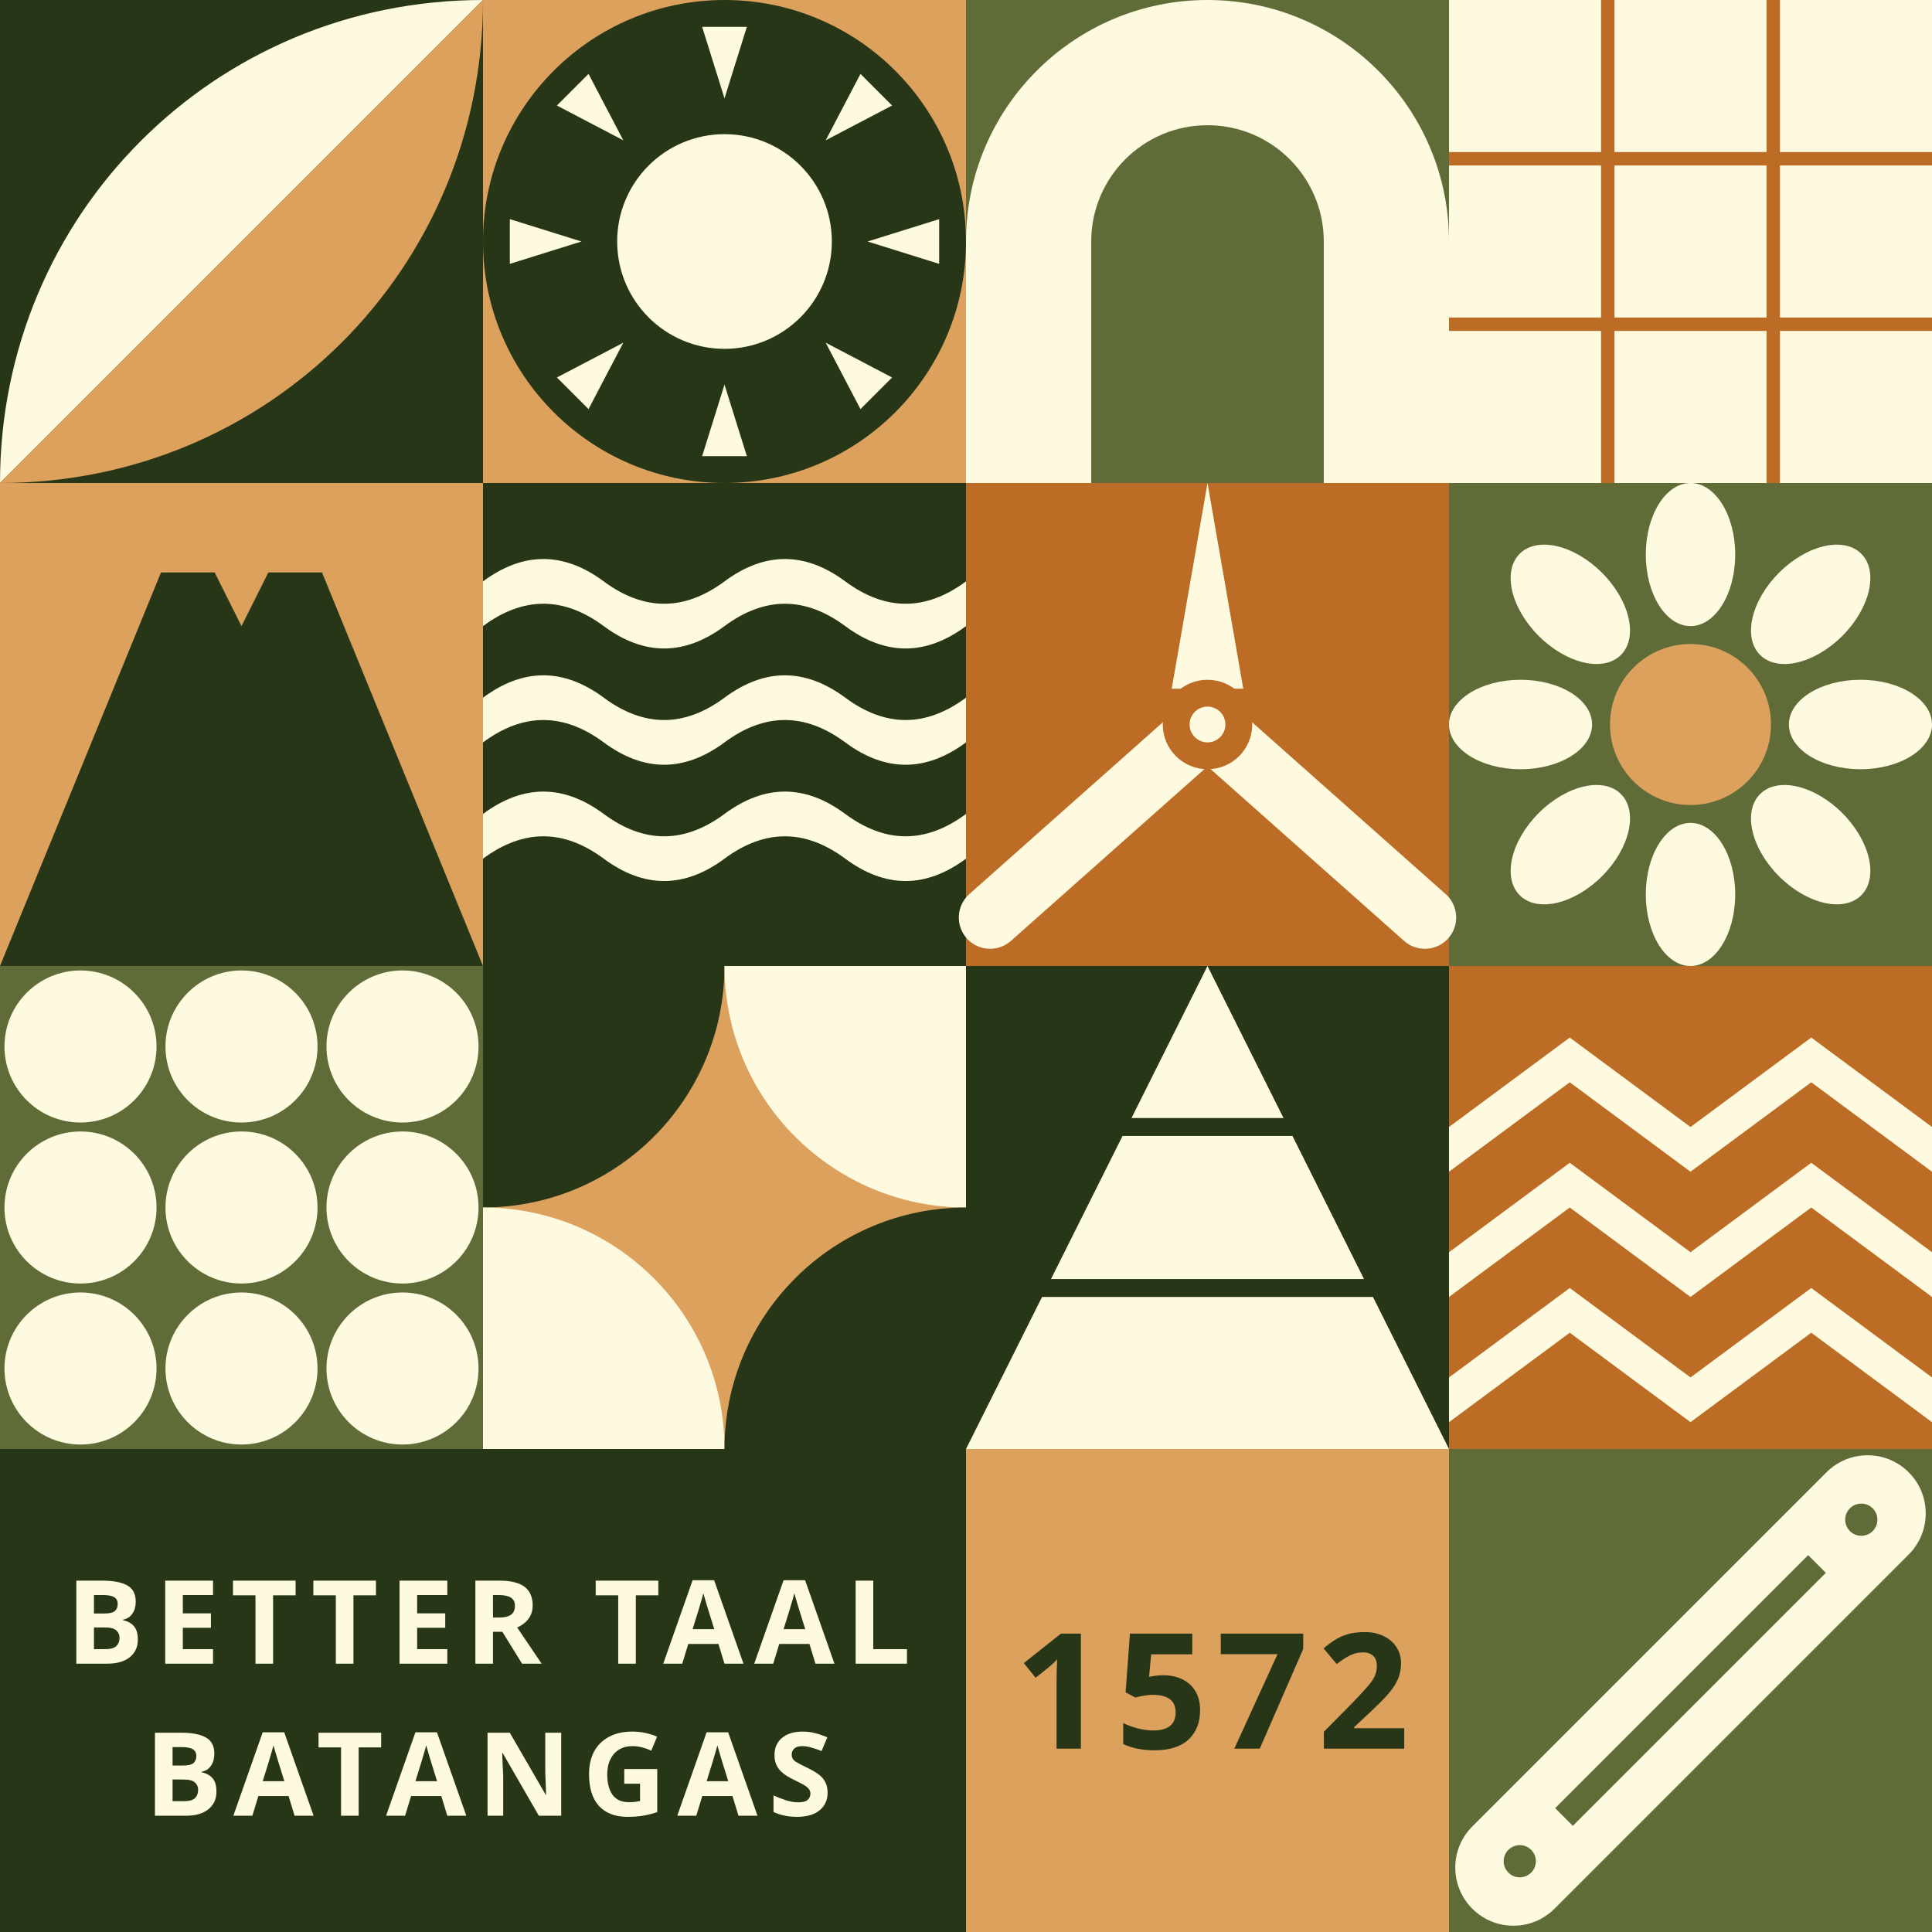
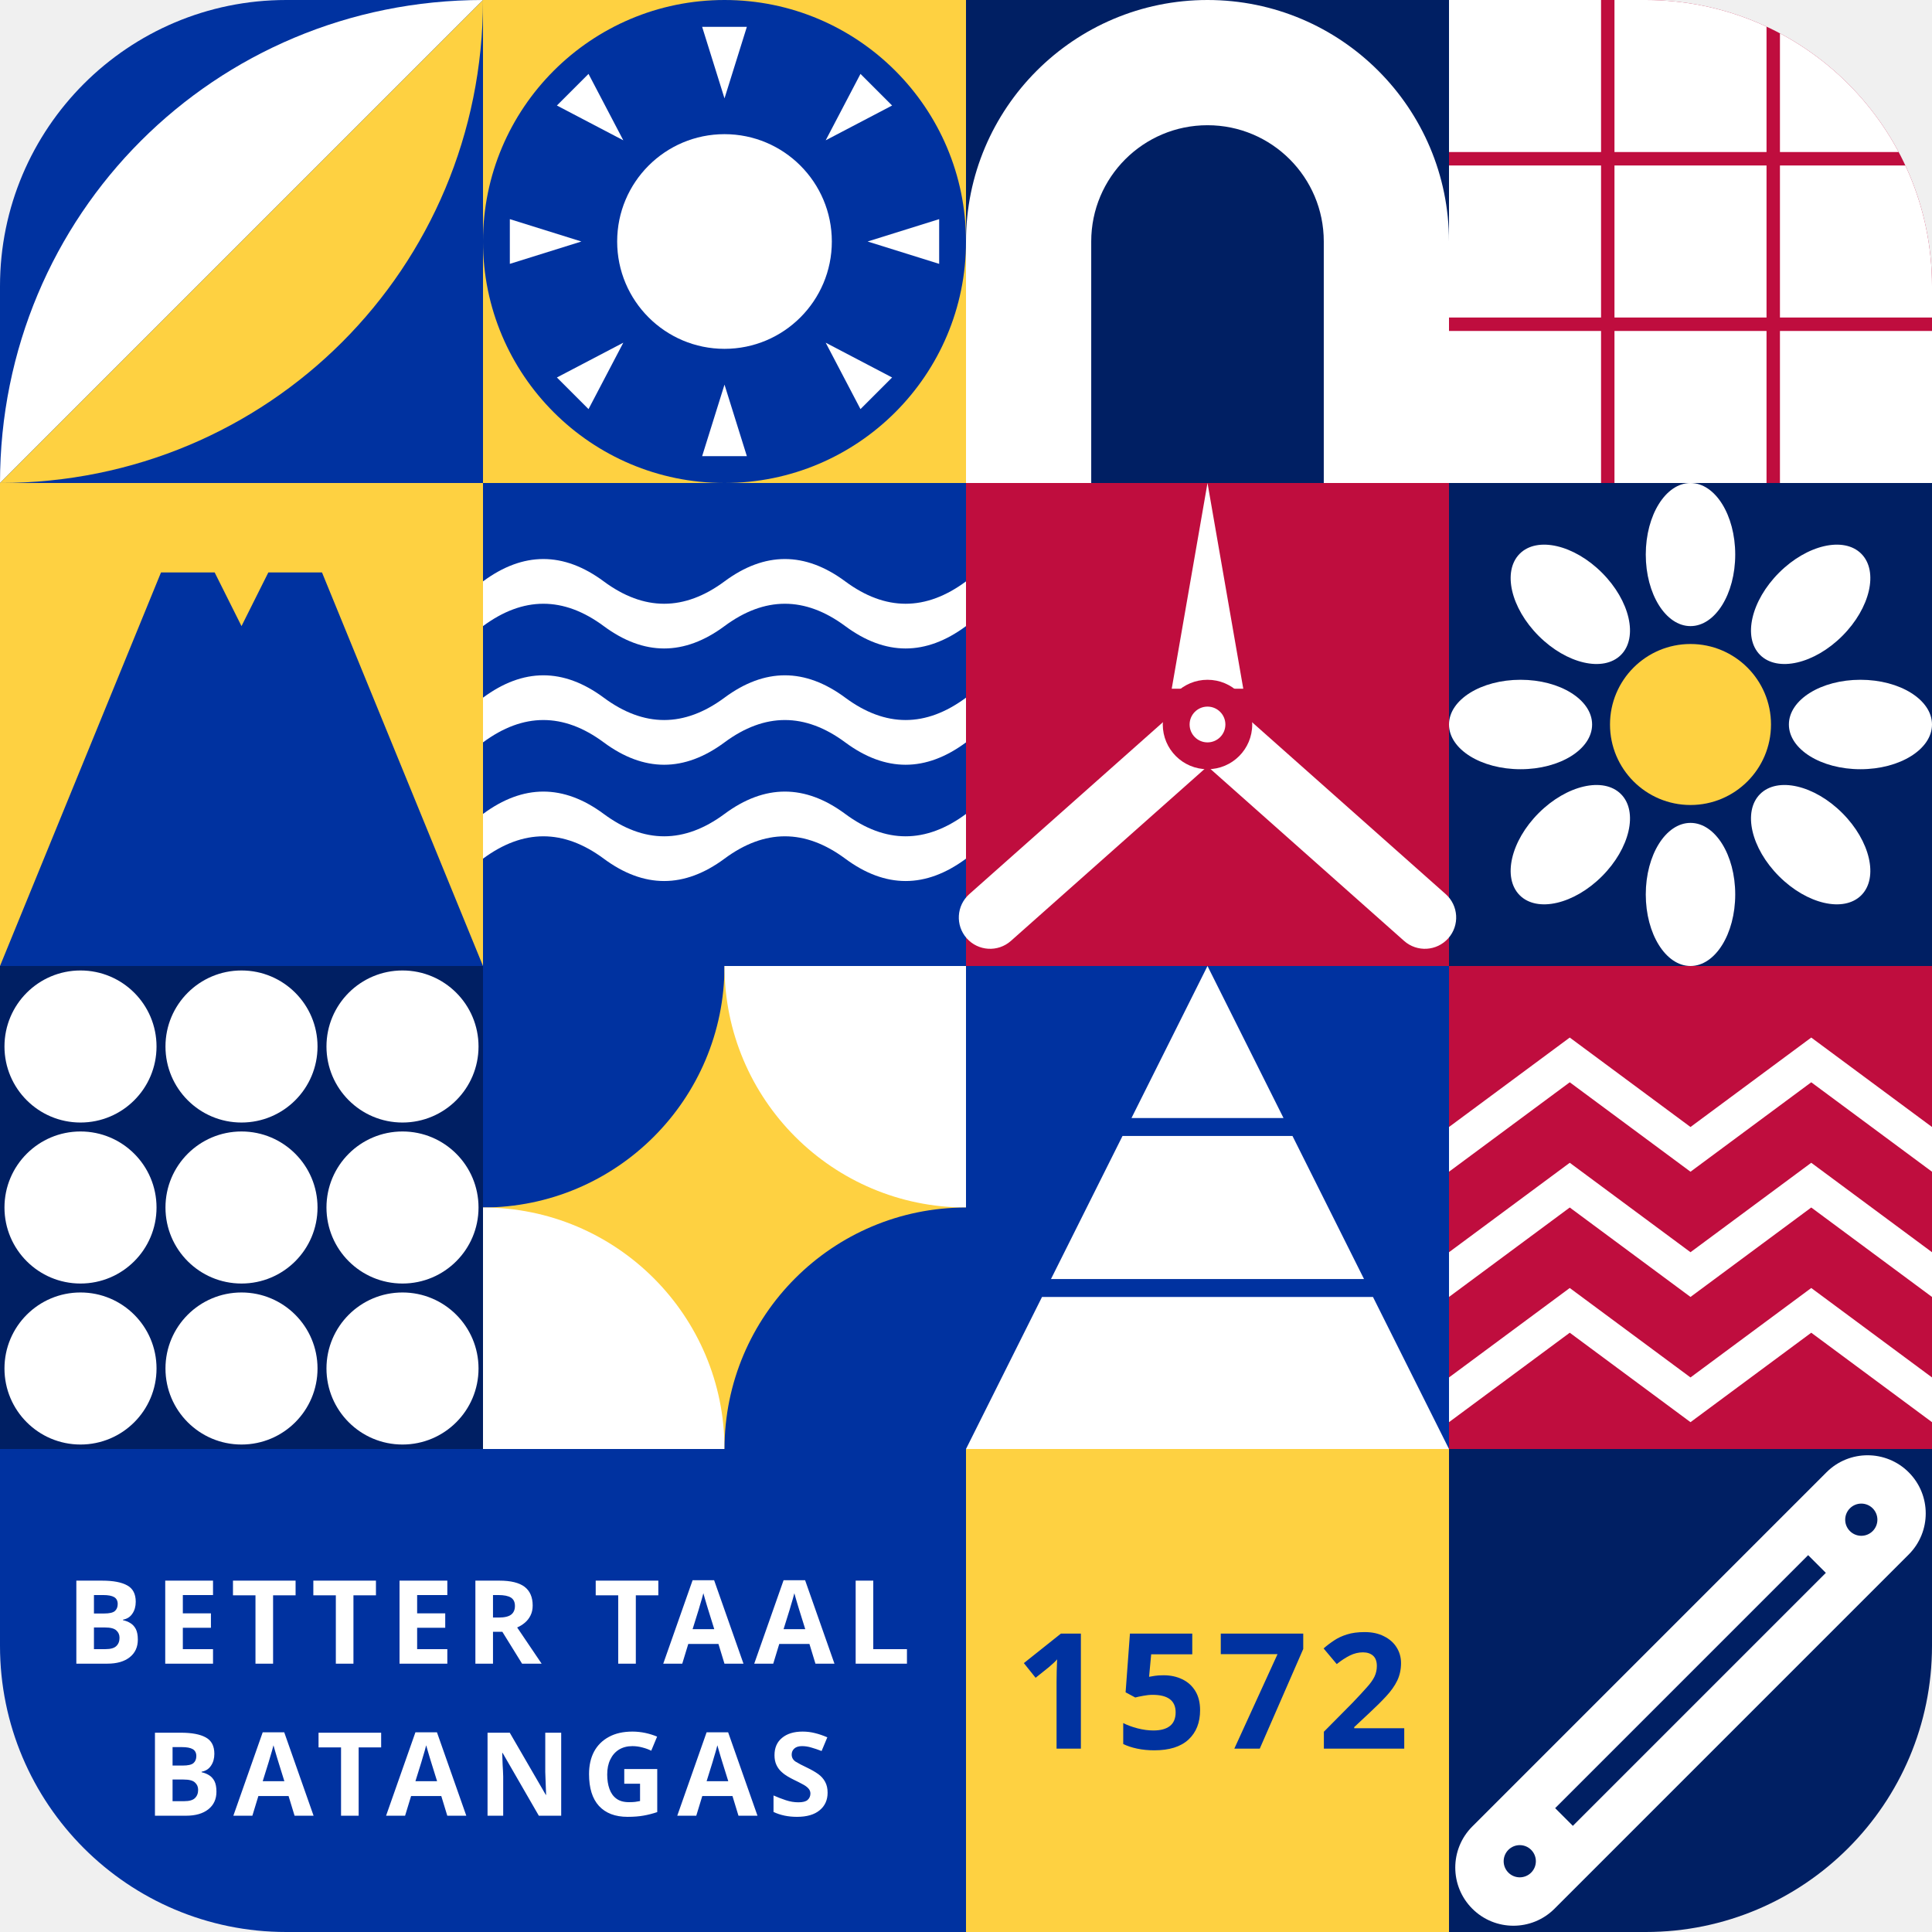
<svg xmlns="http://www.w3.org/2000/svg" viewBox="12 12 216 216" width="216" height="216" role="img" aria-label="Better Taal Batangas">
  <defs>
    <g id="s1">
-       <path fill="#fefae0" d="M0 54 C0 24 24 0 54 0 Z" />
-       <path fill="#dda15e" d="M54 0 C54 30 30 54 0 54 Z" />
+       <path fill="#ffffff" d="M0 54 C0 24 24 0 54 0 Z" />
+       <path fill="#fed141" d="M54 0 C54 30 30 54 0 54 Z" />
    </g>
    <g id="s2" transform="translate(27 27)">
-       <circle r="27" fill="#283618" />
-       <circle r="12" fill="#fefae0" />
-       <g fill="#fefae0">
+       <circle r="27" fill="#0032a0" />
+       <circle r="12" fill="#ffffff" />
+       <g fill="#ffffff">
        <path d="M-2.5 -24 L2.5 -24 L0 -16 Z" />
        <path transform="rotate(45)" d="M-2.5 -24 L2.5 -24 L0 -16 Z" />
        <path transform="rotate(90)" d="M-2.5 -24 L2.5 -24 L0 -16 Z" />
        <path transform="rotate(135)" d="M-2.5 -24 L2.5 -24 L0 -16 Z" />
        <path transform="rotate(180)" d="M-2.5 -24 L2.5 -24 L0 -16 Z" />
        <path transform="rotate(225)" d="M-2.5 -24 L2.5 -24 L0 -16 Z" />
        <path transform="rotate(270)" d="M-2.5 -24 L2.5 -24 L0 -16 Z" />
        <path transform="rotate(315)" d="M-2.5 -24 L2.5 -24 L0 -16 Z" />
      </g>
    </g>
    <g id="s3">
-       <path fill="#fefae0" fill-rule="evenodd" d="M0 54 V27 A27 27 0 0 1 54 27 V54 Z M14 54 V27 A13 13 0 0 1 40 27 V54 Z" />
+       <path fill="#ffffff" fill-rule="evenodd" d="M0 54 V27 A27 27 0 0 1 54 27 V54 Z M14 54 V27 A13 13 0 0 1 40 27 V54 Z" />
    </g>
    <g id="s4">
-       <path fill="#fefae0" d="M0 0 H17 V17 H0 Z M18.5 0 H35.5 V17 H18.5 Z M37 0 H54 V17 H37 Z M0 18.5 H17 V35.5 H0 Z M18.5 18.5 H35.5 V35.5 H18.5 Z M37 18.5 H54 V35.5 H37 Z M0 37 H17 V54 H0 Z M18.5 37 H35.5 V54 H18.5 Z M37 37 H54 V54 H37 Z" />
+       <path fill="#ffffff" d="M0 0 H17 V17 H0 Z M18.5 0 H35.5 V17 H18.5 Z M37 0 H54 V17 H37 Z M0 18.5 H17 V35.5 H0 Z M18.5 18.5 H35.5 V35.5 H18.5 Z M37 18.5 H54 V35.5 H37 Z M0 37 H17 V54 H0 Z M18.5 37 H35.5 V54 H18.5 Z M37 37 H54 V54 H37 Z" />
    </g>
    <g id="s5">
-       <path fill="#283618" d="M0 54 L18 10 H24 L27 16 L30 10 H36 L54 54 Z" />
+       <path fill="#0032a0" d="M0 54 L18 10 H24 L27 16 L30 10 H36 L54 54 Z" />
    </g>
-     <g id="s6" fill="#fefae0">
+     <g id="s6" fill="#ffffff">
      <path d="M0 11 q6.75 -5 13.5 0 t13.5 0 t13.5 0 t13.5 0 V16 q-6.75 5 -13.5 0 t-13.5 0 t-13.5 0 t-13.5 0 Z" />
      <path d="M0 24 q6.75 -5 13.5 0 t13.5 0 t13.5 0 t13.5 0 V29 q-6.75 5 -13.5 0 t-13.5 0 t-13.5 0 t-13.5 0 Z" />
      <path d="M0 37 q6.75 -5 13.5 0 t13.5 0 t13.5 0 t13.5 0 V42 q-6.75 5 -13.5 0 t-13.5 0 t-13.5 0 t-13.5 0 Z" />
    </g>
    <g id="s7">
-       <g fill="#fefae0">
+       <g fill="#ffffff">
        <path d="M27 0 L31 23 H23 Z" />
        <rect x="0" y="-3.5" width="36" height="7" rx="3.5" transform="translate(27 27) rotate(138.4)" />
        <rect x="0" y="-3.5" width="36" height="7" rx="3.5" transform="translate(27 27) rotate(41.6)" />
      </g>
-       <circle cx="27" cy="27" r="5" fill="#bc6c25" />
-       <circle cx="27" cy="27" r="2" fill="#fefae0" />
+       <circle cx="27" cy="27" r="5" fill="#bf0d3e" />
+       <circle cx="27" cy="27" r="2" fill="#ffffff" />
    </g>
    <g id="s8" transform="translate(27 27)">
-       <g fill="#fefae0">
+       <g fill="#ffffff">
        <ellipse cy="-19" rx="5" ry="8" />
        <ellipse cy="-19" rx="5" ry="8" transform="rotate(45)" />
        <ellipse cy="-19" rx="5" ry="8" transform="rotate(90)" />
        <ellipse cy="-19" rx="5" ry="8" transform="rotate(135)" />
        <ellipse cy="-19" rx="5" ry="8" transform="rotate(180)" />
        <ellipse cy="-19" rx="5" ry="8" transform="rotate(225)" />
        <ellipse cy="-19" rx="5" ry="8" transform="rotate(270)" />
        <ellipse cy="-19" rx="5" ry="8" transform="rotate(315)" />
      </g>
-       <circle r="9" fill="#dda15e" />
+       <circle r="9" fill="#fed141" />
    </g>
-     <g id="s9" fill="#fefae0">
+     <g id="s9" fill="#ffffff">
      <circle cx="9" cy="9" r="8.5" />
      <circle cx="27" cy="9" r="8.5" />
      <circle cx="45" cy="9" r="8.5" />
      <circle cx="9" cy="27" r="8.5" />
      <circle cx="27" cy="27" r="8.5" />
      <circle cx="45" cy="27" r="8.5" />
      <circle cx="9" cy="45" r="8.5" />
      <circle cx="27" cy="45" r="8.5" />
      <circle cx="45" cy="45" r="8.5" />
    </g>
    <g id="s10">
-       <path fill="#283618" d="M27 0 A27 27 0 0 1 0 27 L0 0 Z" />
-       <path fill="#fefae0" d="M27 0 A27 27 0 0 0 54 27 L54 0 Z" />
-       <path fill="#fefae0" d="M27 54 A27 27 0 0 0 0 27 L0 54 Z" />
-       <path fill="#283618" d="M27 54 A27 27 0 0 1 54 27 L54 54 Z" />
+       <path fill="#0032a0" d="M27 0 A27 27 0 0 1 0 27 L0 0 Z" />
+       <path fill="#ffffff" d="M27 0 A27 27 0 0 0 54 27 L54 0 Z" />
+       <path fill="#ffffff" d="M27 54 A27 27 0 0 0 0 27 L0 54 Z" />
+       <path fill="#0032a0" d="M27 54 A27 27 0 0 1 54 27 L54 54 Z" />
    </g>
-     <g id="s11" fill="#fefae0">
+     <g id="s11" fill="#ffffff">
      <path d="M27 0 L18.5 17 H35.5 Z" />
      <path d="M17.5 19 H36.5 L44.5 35 H9.5 Z" />
      <path d="M8.5 37 H45.5 L54 54 H0 Z" />
    </g>
-     <g id="s12" fill="#fefae0">
+     <g id="s12" fill="#ffffff">
      <path d="M0 18 L13.5 8 L27 18 L40.5 8 L54 18 V23 L40.5 13 L27 23 L13.5 13 L0 23 Z" />
      <path d="M0 32 L13.5 22 L27 32 L40.5 22 L54 32 V37 L40.5 27 L27 37 L13.5 27 L0 37 Z" />
      <path d="M0 46 L13.5 36 L27 46 L40.5 36 L54 46 V51 L40.5 41 L27 51 L13.5 41 L0 51 Z" />
    </g>
    <g id="s13" transform="translate(27 27) rotate(-45)">
-       <path fill="#fefae0" fill-rule="evenodd" d="M-28 -6.5 H28 A6.5 6.5 0 0 1 28 6.5 H-28 A6.5 6.5 0 0 1 -28 -6.5 Z M-20 -1.4 H20 V1.4 H-20 Z M-27 -1.8 A1.8 1.8 0 1 0 -26.99 -1.8 Z M27 -1.8 A1.8 1.8 0 1 0 27.01 -1.8 Z" />
+       <path fill="#ffffff" fill-rule="evenodd" d="M-28 -6.5 H28 A6.5 6.5 0 0 1 28 6.5 H-28 A6.5 6.5 0 0 1 -28 -6.5 Z M-20 -1.4 H20 V1.4 H-20 Z M-27 -1.8 A1.8 1.8 0 1 0 -26.99 -1.8 Z M27 -1.8 A1.8 1.8 0 1 0 27.01 -1.8 Z" />
    </g>
    <g id="tname" font-family="Manrope, sans-serif" font-weight="700" font-size="13" letter-spacing="1.2" text-anchor="middle">
      <text x="54.6" y="24">BETTER TAAL</text>
      <text x="54.6" y="41">BATANGAS</text>
    </g>
    <g id="tyear" font-family="Manrope, sans-serif" font-weight="700" font-size="18" letter-spacing="1" text-anchor="middle">
      <text x="27.5" y="33.5">1572</text>
    </g>
+     <clipPath id="btb-round">
+       <rect x="12" y="12" width="216" height="216" rx="32" />
+     </clipPath>
  </defs>
-   <rect x="12" y="12" width="54" height="54" fill="#283618" />
-   <rect x="66" y="12" width="54" height="54" fill="#dda15e" />
-   <rect x="120" y="12" width="54" height="54" fill="#606c38" />
-   <rect x="174" y="12" width="54" height="54" fill="#bc6c25" />
-   <rect x="12" y="66" width="54" height="54" fill="#dda15e" />
-   <rect x="66" y="66" width="54" height="54" fill="#283618" />
-   <rect x="120" y="66" width="54" height="54" fill="#bc6c25" />
-   <rect x="174" y="66" width="54" height="54" fill="#606c38" />
-   <rect x="12" y="120" width="54" height="54" fill="#606c38" />
-   <rect x="66" y="120" width="54" height="54" fill="#dda15e" />
-   <rect x="120" y="120" width="54" height="54" fill="#283618" />
-   <rect x="174" y="120" width="54" height="54" fill="#bc6c25" />
-   <rect x="12" y="174" width="108" height="54" fill="#283618" />
-   <rect x="120" y="174" width="54" height="54" fill="#dda15e" />
-   <rect x="174" y="174" width="54" height="54" fill="#606c38" />
-   <use href="#s1" transform="translate(12 12)" />
-   <use href="#s2" transform="translate(66 12)" />
-   <use href="#s3" transform="translate(120 12)" />
-   <use href="#s4" transform="translate(174 12)" />
-   <use href="#s5" transform="translate(12 66)" />
-   <use href="#s6" transform="translate(66 66)" />
-   <use href="#s7" transform="translate(120 66)" />
-   <use href="#s8" transform="translate(174 66)" />
-   <use href="#s9" transform="translate(12 120)" />
-   <use href="#s10" transform="translate(66 120)" />
-   <use href="#s11" transform="translate(120 120)" />
-   <use href="#s12" transform="translate(174 120)" />
-   <use href="#s13" transform="translate(174 174)" />
-   <g fill="#fefae0">
-     <use href="#tname" transform="translate(12 174)" />
-   </g>
-   <g fill="#283618">
-     <use href="#tyear" transform="translate(120 174)" />
+   <g clip-path="url(#btb-round)">
+     <rect x="12" y="12" width="54" height="54" fill="#0032a0" />
+     <rect x="66" y="12" width="54" height="54" fill="#fed141" />
+     <rect x="120" y="12" width="54" height="54" fill="#001f63" />
+     <rect x="174" y="12" width="54" height="54" fill="#bf0d3e" />
+     <rect x="12" y="66" width="54" height="54" fill="#fed141" />
+     <rect x="66" y="66" width="54" height="54" fill="#0032a0" />
+     <rect x="120" y="66" width="54" height="54" fill="#bf0d3e" />
+     <rect x="174" y="66" width="54" height="54" fill="#001f63" />
+     <rect x="12" y="120" width="54" height="54" fill="#001f63" />
+     <rect x="66" y="120" width="54" height="54" fill="#fed141" />
+     <rect x="120" y="120" width="54" height="54" fill="#0032a0" />
+     <rect x="174" y="120" width="54" height="54" fill="#bf0d3e" />
+     <rect x="12" y="174" width="108" height="54" fill="#0032a0" />
+     <rect x="120" y="174" width="54" height="54" fill="#fed141" />
+     <rect x="174" y="174" width="54" height="54" fill="#001f63" />
+     <use href="#s1" transform="translate(12 12)" />
+     <use href="#s2" transform="translate(66 12)" />
+     <use href="#s3" transform="translate(120 12)" />
+     <use href="#s4" transform="translate(174 12)" />
+     <use href="#s5" transform="translate(12 66)" />
+     <use href="#s6" transform="translate(66 66)" />
+     <use href="#s7" transform="translate(120 66)" />
+     <use href="#s8" transform="translate(174 66)" />
+     <use href="#s9" transform="translate(12 120)" />
+     <use href="#s10" transform="translate(66 120)" />
+     <use href="#s11" transform="translate(120 120)" />
+     <use href="#s12" transform="translate(174 120)" />
+     <use href="#s13" transform="translate(174 174)" />
+     <g fill="#ffffff">
+       <use href="#tname" transform="translate(12 174)" />
+     </g>
+     <g fill="#0032a0">
+       <use href="#tyear" transform="translate(120 174)" />
+     </g>
  </g>
</svg>
